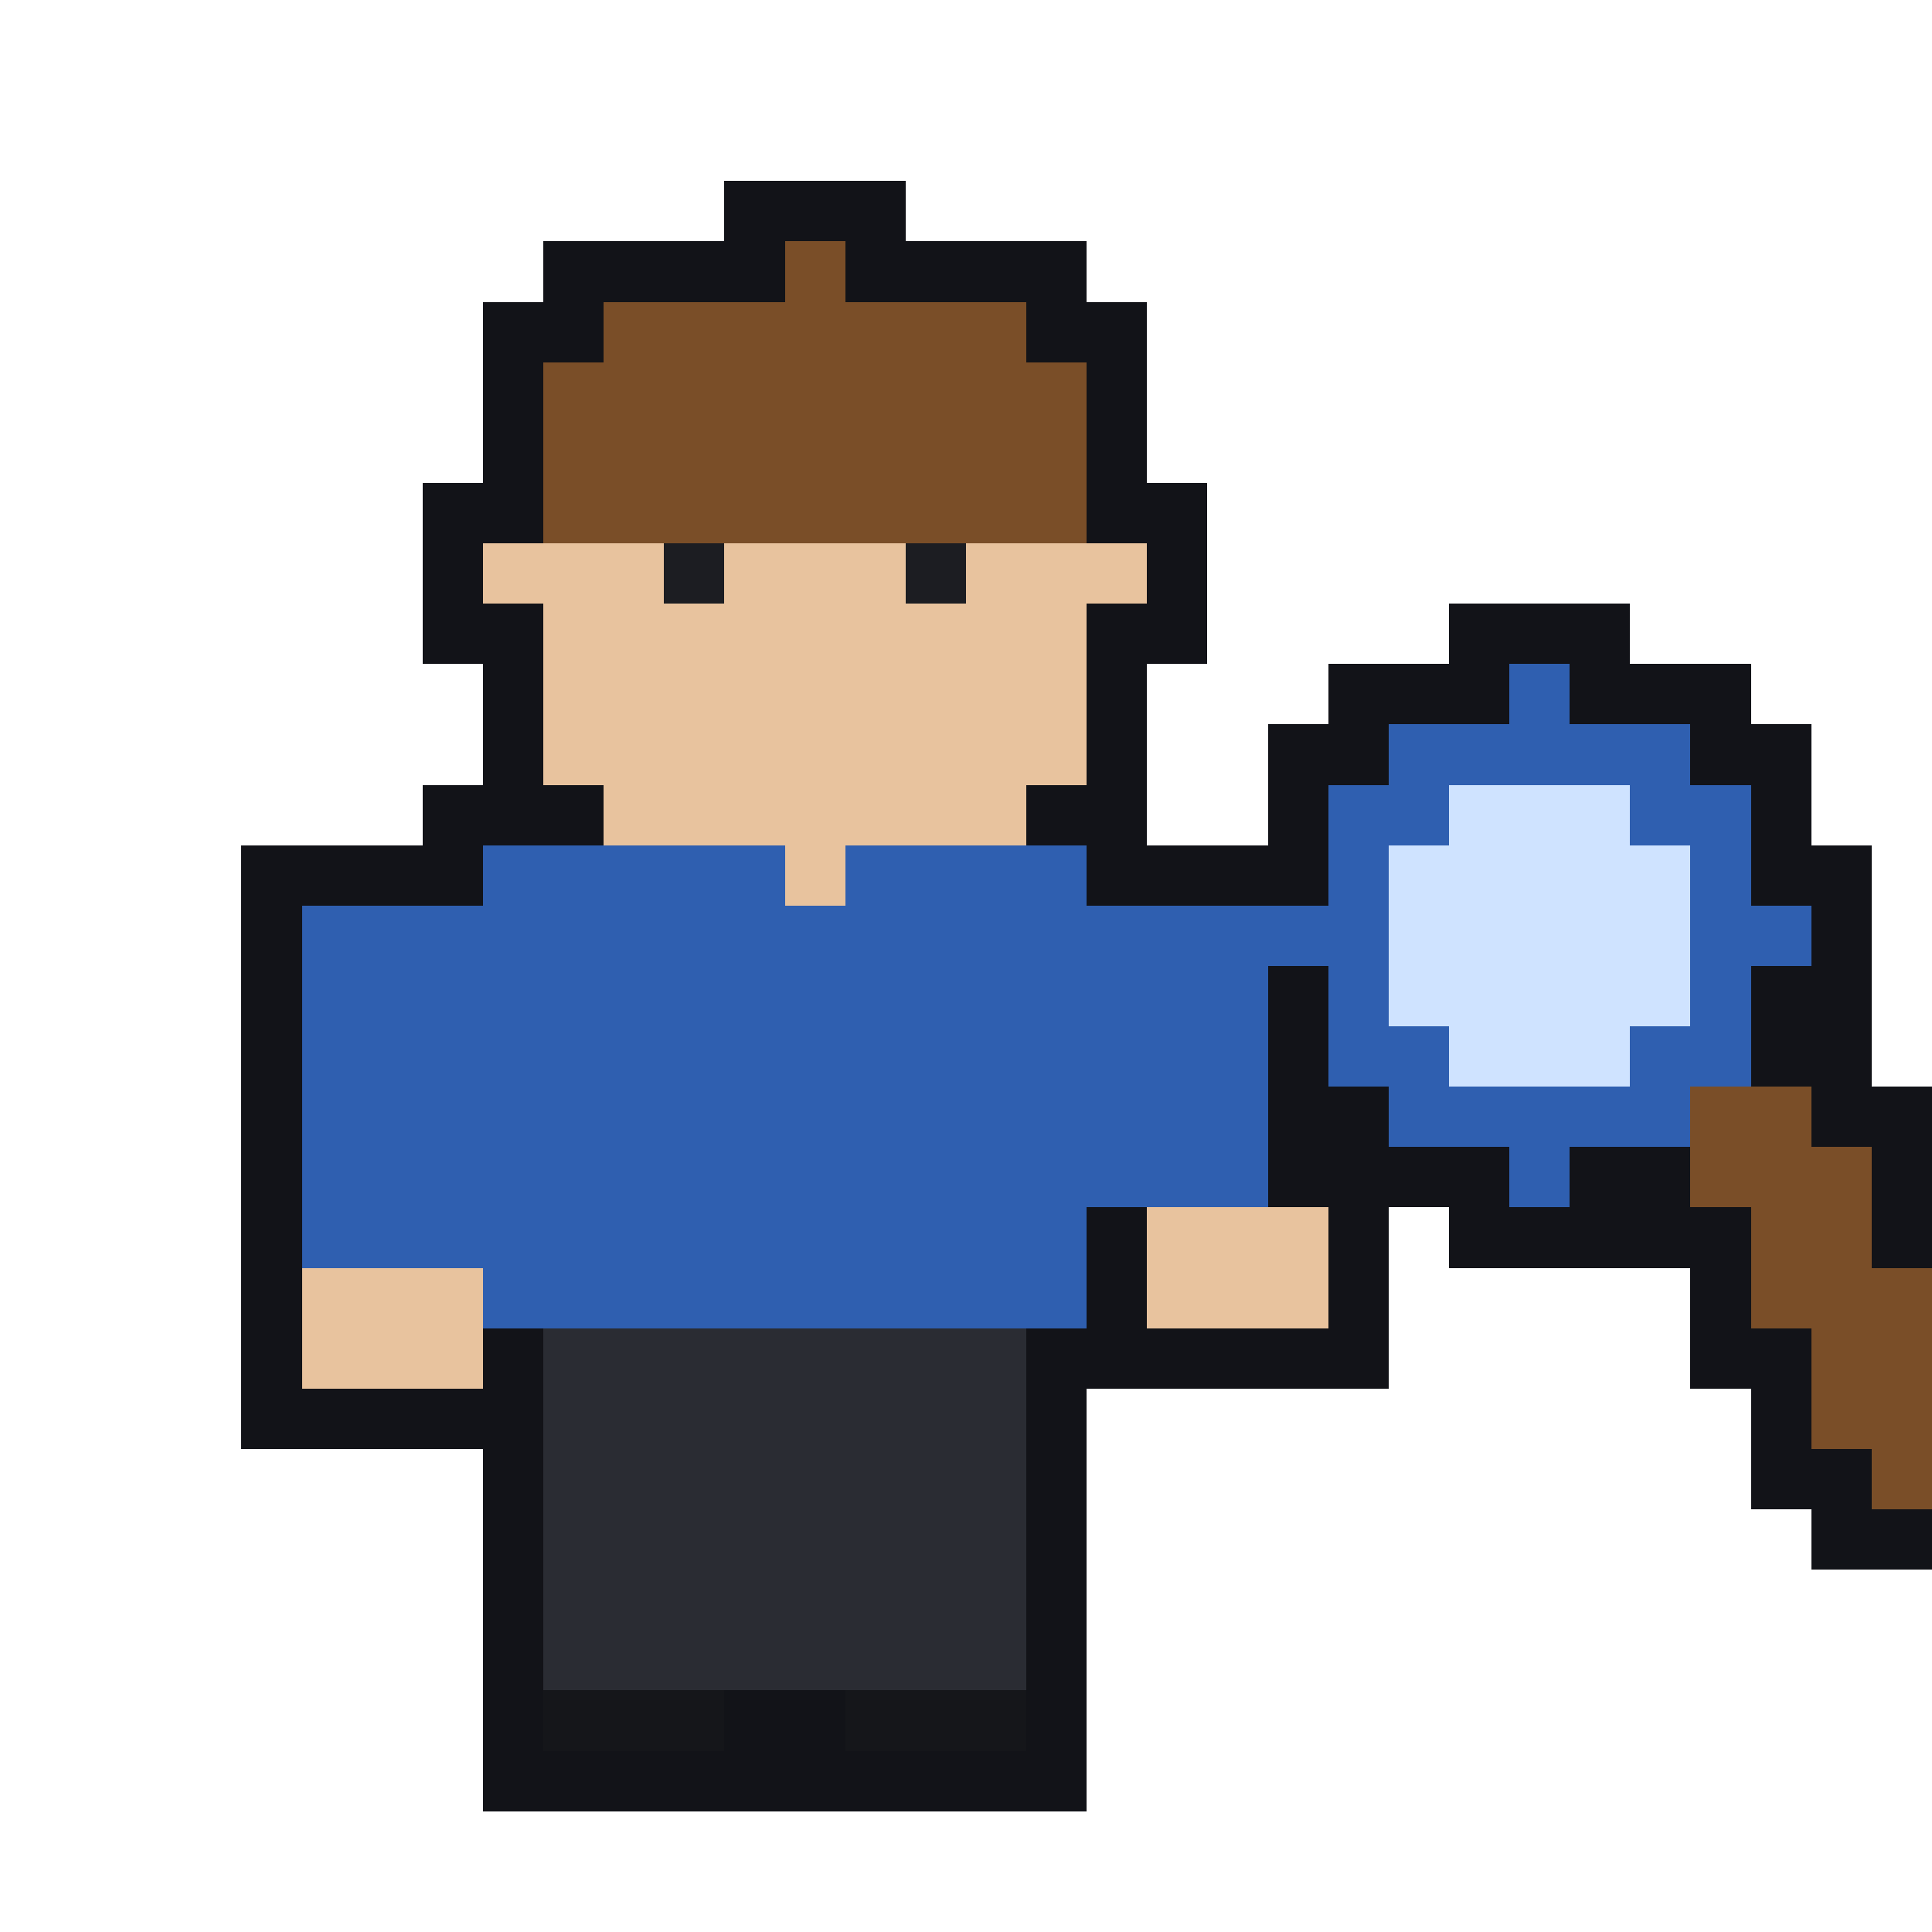
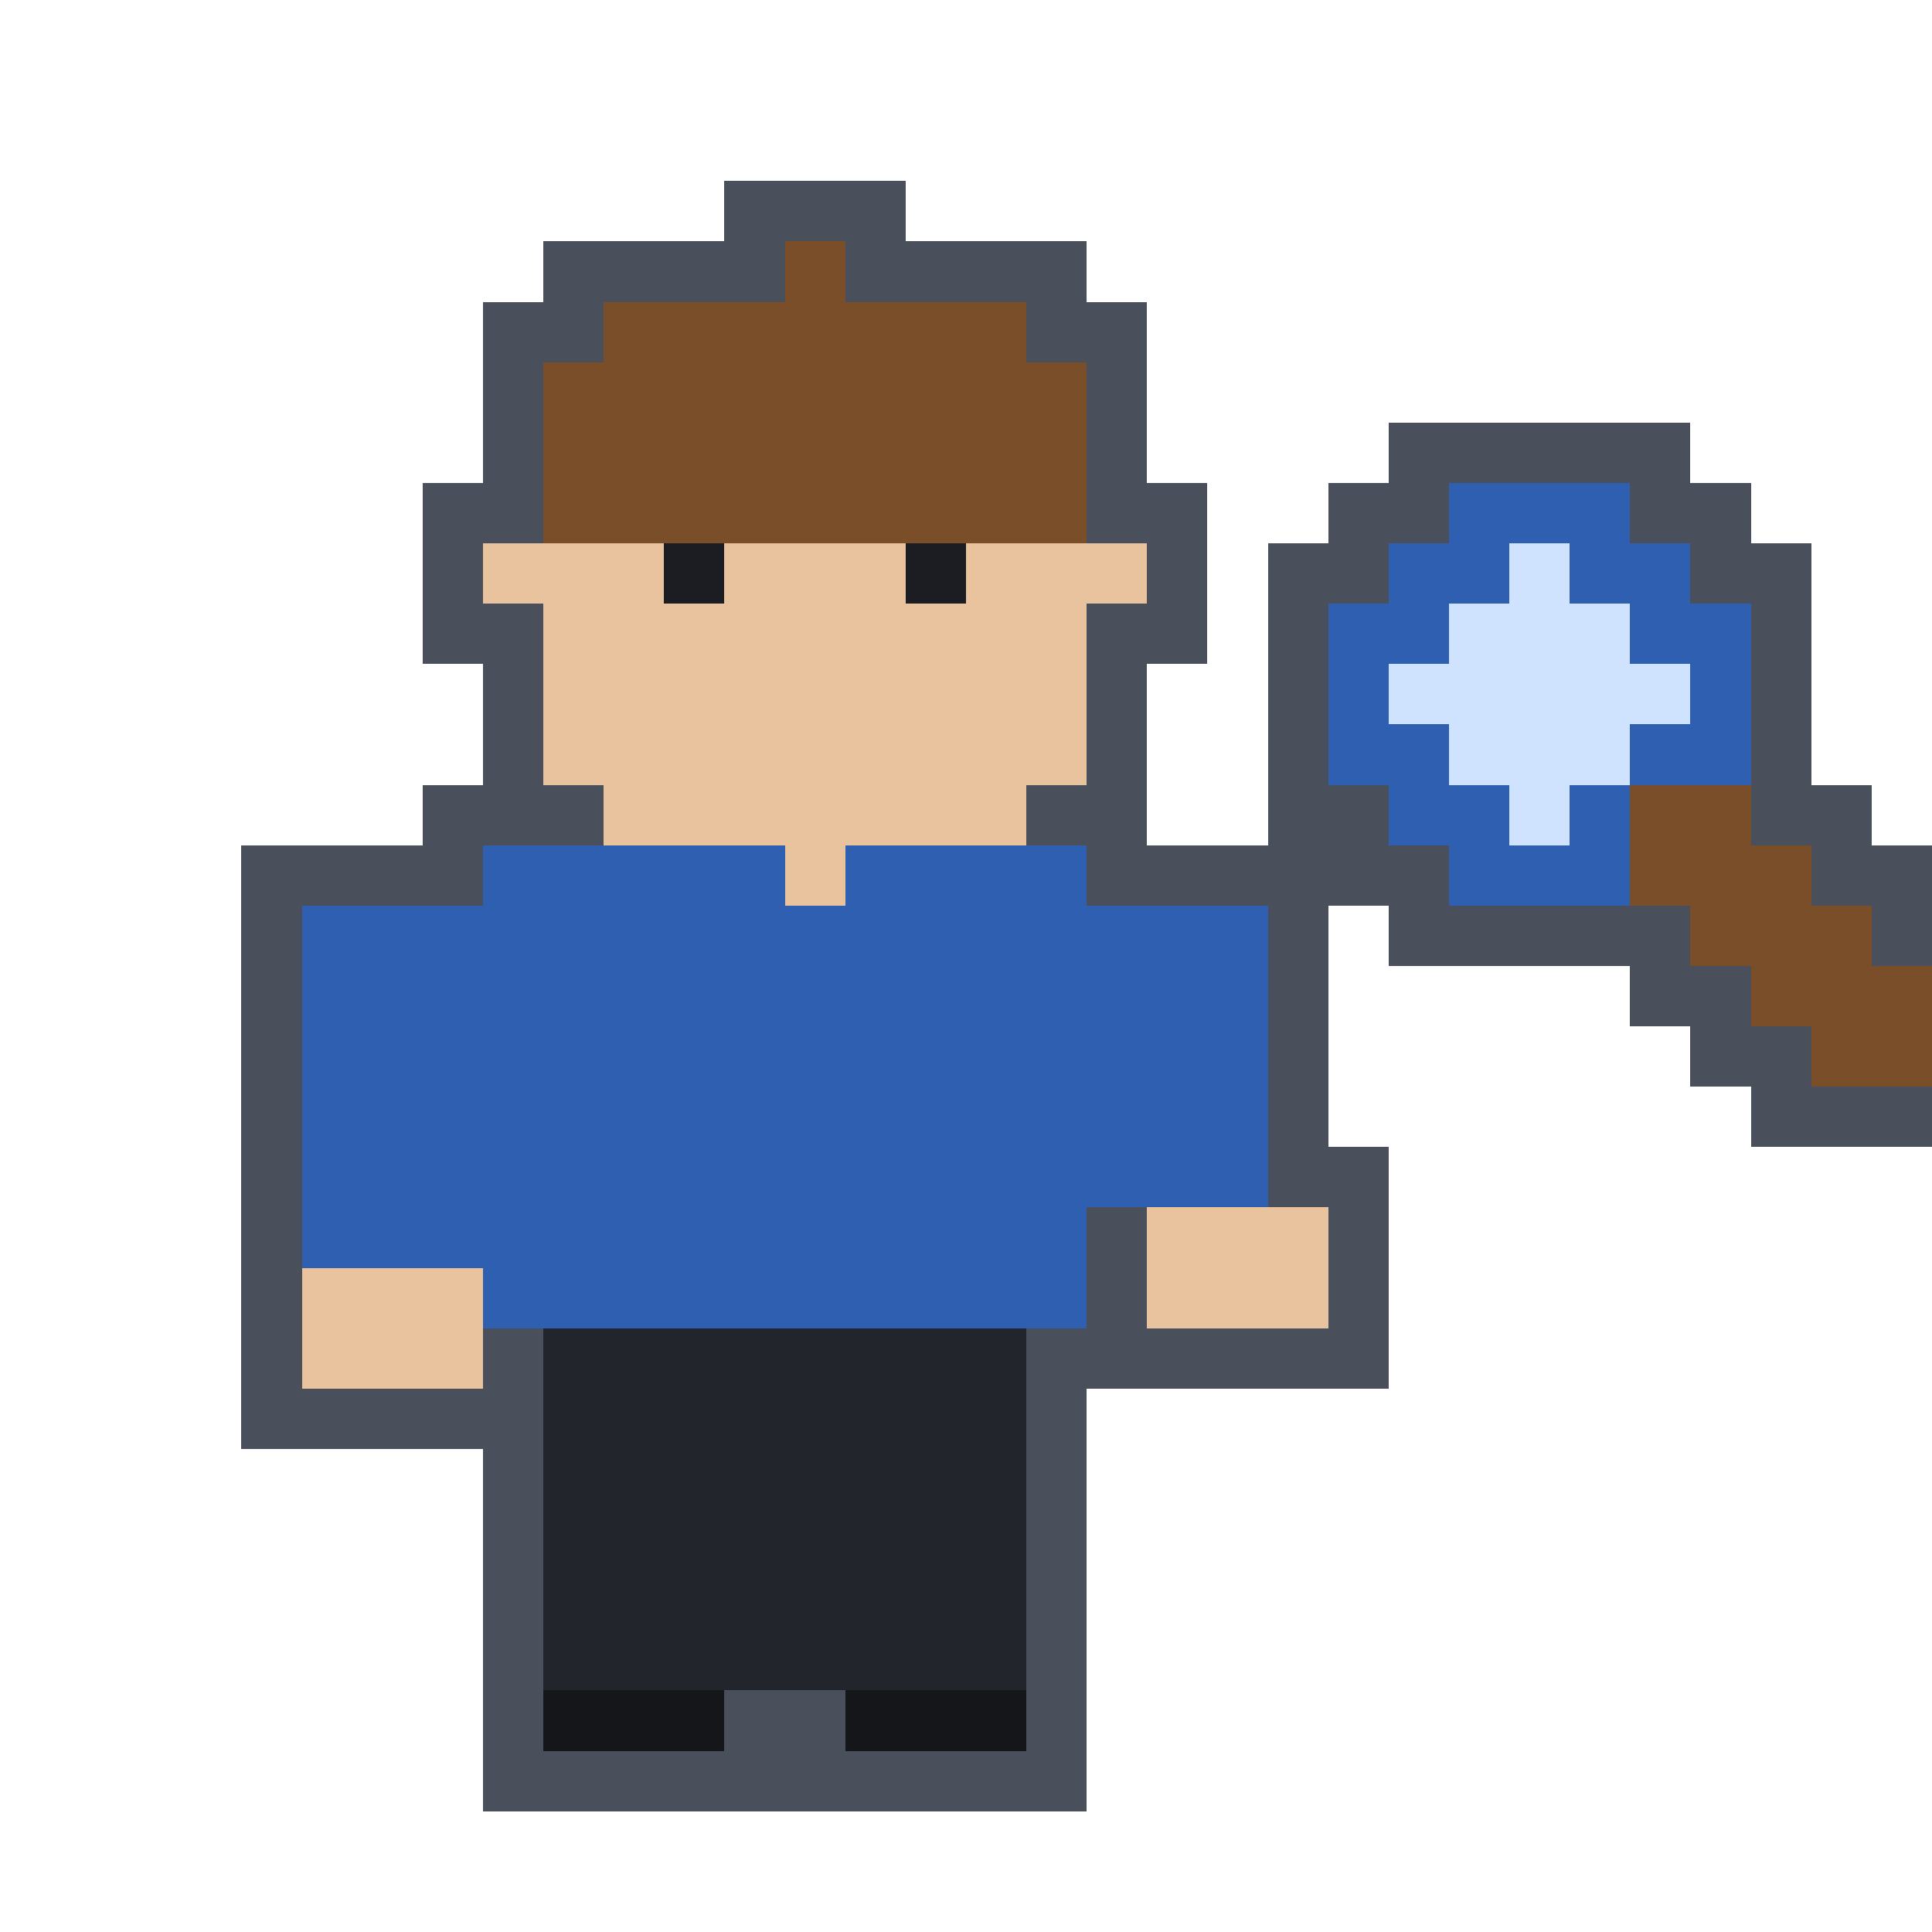
<svg xmlns="http://www.w3.org/2000/svg" viewBox="0 0 32 32" shape-rendering="crispEdges">
-   <rect x="12" y="3" width="3" height="1" fill="#121318" />
-   <rect x="9" y="4" width="4" height="1" fill="#121318" />
+   <rect x="12" y="3" width="3" height="1" fill="#4a4f5c" />
+   <rect x="9" y="4" width="4" height="1" fill="#4a4f5c" />
  <rect x="13" y="4" width="1" height="1" fill="#7a4e28" />
-   <rect x="14" y="4" width="4" height="1" fill="#121318" />
-   <rect x="8" y="5" width="2" height="1" fill="#121318" />
+   <rect x="14" y="4" width="4" height="1" fill="#4a4f5c" />
+   <rect x="8" y="5" width="2" height="1" fill="#4a4f5c" />
  <rect x="10" y="5" width="7" height="1" fill="#7a4e28" />
-   <rect x="17" y="5" width="2" height="1" fill="#121318" />
-   <rect x="8" y="6" width="1" height="1" fill="#121318" />
+   <rect x="17" y="5" width="2" height="1" fill="#4a4f5c" />
+   <rect x="8" y="6" width="1" height="1" fill="#4a4f5c" />
  <rect x="9" y="6" width="9" height="1" fill="#7a4e28" />
-   <rect x="18" y="6" width="1" height="1" fill="#121318" />
-   <rect x="8" y="7" width="1" height="1" fill="#121318" />
+   <rect x="18" y="6" width="1" height="1" fill="#4a4f5c" />
+   <rect x="8" y="7" width="1" height="1" fill="#4a4f5c" />
  <rect x="9" y="7" width="9" height="1" fill="#7a4e28" />
-   <rect x="18" y="7" width="1" height="1" fill="#121318" />
-   <rect x="7" y="8" width="2" height="1" fill="#121318" />
+   <rect x="18" y="7" width="1" height="1" fill="#4a4f5c" />
+   <rect x="23" y="7" width="5" height="1" fill="#4a4f5c" />
+   <rect x="7" y="8" width="2" height="1" fill="#4a4f5c" />
  <rect x="9" y="8" width="9" height="1" fill="#7a4e28" />
-   <rect x="18" y="8" width="2" height="1" fill="#121318" />
-   <rect x="7" y="9" width="1" height="1" fill="#121318" />
+   <rect x="18" y="8" width="2" height="1" fill="#4a4f5c" />
+   <rect x="22" y="8" width="2" height="1" fill="#4a4f5c" />
+   <rect x="24" y="8" width="3" height="1" fill="#2f5fb0" />
+   <rect x="27" y="8" width="2" height="1" fill="#4a4f5c" />
+   <rect x="7" y="9" width="1" height="1" fill="#4a4f5c" />
  <rect x="8" y="9" width="3" height="1" fill="#e8c39e" />
  <rect x="11" y="9" width="1" height="1" fill="#1c1d22" />
  <rect x="12" y="9" width="3" height="1" fill="#e8c39e" />
  <rect x="15" y="9" width="1" height="1" fill="#1c1d22" />
  <rect x="16" y="9" width="3" height="1" fill="#e8c39e" />
-   <rect x="19" y="9" width="1" height="1" fill="#121318" />
-   <rect x="7" y="10" width="2" height="1" fill="#121318" />
+   <rect x="19" y="9" width="1" height="1" fill="#4a4f5c" />
+   <rect x="21" y="9" width="2" height="1" fill="#4a4f5c" />
+   <rect x="23" y="9" width="2" height="1" fill="#2f5fb0" />
+   <rect x="25" y="9" width="1" height="1" fill="#cfe3ff" />
+   <rect x="26" y="9" width="2" height="1" fill="#2f5fb0" />
+   <rect x="28" y="9" width="2" height="1" fill="#4a4f5c" />
+   <rect x="7" y="10" width="2" height="1" fill="#4a4f5c" />
  <rect x="9" y="10" width="9" height="1" fill="#e8c39e" />
-   <rect x="18" y="10" width="2" height="1" fill="#121318" />
-   <rect x="24" y="10" width="3" height="1" fill="#121318" />
-   <rect x="8" y="11" width="1" height="1" fill="#121318" />
+   <rect x="18" y="10" width="2" height="1" fill="#4a4f5c" />
+   <rect x="21" y="10" width="1" height="1" fill="#4a4f5c" />
+   <rect x="22" y="10" width="2" height="1" fill="#2f5fb0" />
+   <rect x="24" y="10" width="3" height="1" fill="#cfe3ff" />
+   <rect x="27" y="10" width="2" height="1" fill="#2f5fb0" />
+   <rect x="29" y="10" width="1" height="1" fill="#4a4f5c" />
+   <rect x="8" y="11" width="1" height="1" fill="#4a4f5c" />
  <rect x="9" y="11" width="9" height="1" fill="#e8c39e" />
-   <rect x="18" y="11" width="1" height="1" fill="#121318" />
-   <rect x="22" y="11" width="3" height="1" fill="#121318" />
-   <rect x="25" y="11" width="1" height="1" fill="#2f5fb0" />
-   <rect x="26" y="11" width="3" height="1" fill="#121318" />
-   <rect x="8" y="12" width="1" height="1" fill="#121318" />
+   <rect x="18" y="11" width="1" height="1" fill="#4a4f5c" />
+   <rect x="21" y="11" width="1" height="1" fill="#4a4f5c" />
+   <rect x="22" y="11" width="1" height="1" fill="#2f5fb0" />
+   <rect x="23" y="11" width="5" height="1" fill="#cfe3ff" />
+   <rect x="28" y="11" width="1" height="1" fill="#2f5fb0" />
+   <rect x="29" y="11" width="1" height="1" fill="#4a4f5c" />
+   <rect x="8" y="12" width="1" height="1" fill="#4a4f5c" />
  <rect x="9" y="12" width="9" height="1" fill="#e8c39e" />
-   <rect x="18" y="12" width="1" height="1" fill="#121318" />
-   <rect x="21" y="12" width="2" height="1" fill="#121318" />
-   <rect x="23" y="12" width="5" height="1" fill="#2f5fb0" />
-   <rect x="28" y="12" width="2" height="1" fill="#121318" />
-   <rect x="7" y="13" width="3" height="1" fill="#121318" />
+   <rect x="18" y="12" width="1" height="1" fill="#4a4f5c" />
+   <rect x="21" y="12" width="1" height="1" fill="#4a4f5c" />
+   <rect x="22" y="12" width="2" height="1" fill="#2f5fb0" />
+   <rect x="24" y="12" width="3" height="1" fill="#cfe3ff" />
+   <rect x="27" y="12" width="2" height="1" fill="#2f5fb0" />
+   <rect x="29" y="12" width="1" height="1" fill="#4a4f5c" />
+   <rect x="7" y="13" width="3" height="1" fill="#4a4f5c" />
  <rect x="10" y="13" width="7" height="1" fill="#e8c39e" />
-   <rect x="17" y="13" width="2" height="1" fill="#121318" />
-   <rect x="21" y="13" width="1" height="1" fill="#121318" />
-   <rect x="22" y="13" width="2" height="1" fill="#2f5fb0" />
-   <rect x="24" y="13" width="3" height="1" fill="#cfe3ff" />
-   <rect x="27" y="13" width="2" height="1" fill="#2f5fb0" />
-   <rect x="29" y="13" width="1" height="1" fill="#121318" />
-   <rect x="4" y="14" width="4" height="1" fill="#121318" />
+   <rect x="17" y="13" width="2" height="1" fill="#4a4f5c" />
+   <rect x="21" y="13" width="2" height="1" fill="#4a4f5c" />
+   <rect x="23" y="13" width="2" height="1" fill="#2f5fb0" />
+   <rect x="25" y="13" width="1" height="1" fill="#cfe3ff" />
+   <rect x="26" y="13" width="1" height="1" fill="#2f5fb0" />
+   <rect x="27" y="13" width="2" height="1" fill="#7a4e28" />
+   <rect x="29" y="13" width="2" height="1" fill="#4a4f5c" />
+   <rect x="4" y="14" width="4" height="1" fill="#4a4f5c" />
  <rect x="8" y="14" width="5" height="1" fill="#2f5fb0" />
  <rect x="13" y="14" width="1" height="1" fill="#e8c39e" />
  <rect x="14" y="14" width="4" height="1" fill="#2f5fb0" />
-   <rect x="18" y="14" width="4" height="1" fill="#121318" />
-   <rect x="22" y="14" width="1" height="1" fill="#2f5fb0" />
-   <rect x="23" y="14" width="5" height="1" fill="#cfe3ff" />
-   <rect x="28" y="14" width="1" height="1" fill="#2f5fb0" />
-   <rect x="29" y="14" width="2" height="1" fill="#121318" />
-   <rect x="4" y="15" width="1" height="1" fill="#121318" />
-   <rect x="5" y="15" width="18" height="1" fill="#2f5fb0" />
-   <rect x="23" y="15" width="5" height="1" fill="#cfe3ff" />
-   <rect x="28" y="15" width="2" height="1" fill="#2f5fb0" />
-   <rect x="30" y="15" width="1" height="1" fill="#121318" />
-   <rect x="4" y="16" width="1" height="1" fill="#121318" />
+   <rect x="18" y="14" width="6" height="1" fill="#4a4f5c" />
+   <rect x="24" y="14" width="3" height="1" fill="#2f5fb0" />
+   <rect x="27" y="14" width="3" height="1" fill="#7a4e28" />
+   <rect x="30" y="14" width="2" height="1" fill="#4a4f5c" />
+   <rect x="4" y="15" width="1" height="1" fill="#4a4f5c" />
+   <rect x="5" y="15" width="16" height="1" fill="#2f5fb0" />
+   <rect x="21" y="15" width="1" height="1" fill="#4a4f5c" />
+   <rect x="23" y="15" width="5" height="1" fill="#4a4f5c" />
+   <rect x="28" y="15" width="3" height="1" fill="#7a4e28" />
+   <rect x="31" y="15" width="1" height="1" fill="#4a4f5c" />
+   <rect x="4" y="16" width="1" height="1" fill="#4a4f5c" />
  <rect x="5" y="16" width="16" height="1" fill="#2f5fb0" />
-   <rect x="21" y="16" width="1" height="1" fill="#121318" />
-   <rect x="22" y="16" width="1" height="1" fill="#2f5fb0" />
-   <rect x="23" y="16" width="5" height="1" fill="#cfe3ff" />
-   <rect x="28" y="16" width="1" height="1" fill="#2f5fb0" />
-   <rect x="29" y="16" width="2" height="1" fill="#121318" />
-   <rect x="4" y="17" width="1" height="1" fill="#121318" />
+   <rect x="21" y="16" width="1" height="1" fill="#4a4f5c" />
+   <rect x="27" y="16" width="2" height="1" fill="#4a4f5c" />
+   <rect x="29" y="16" width="3" height="1" fill="#7a4e28" />
+   <rect x="4" y="17" width="1" height="1" fill="#4a4f5c" />
  <rect x="5" y="17" width="16" height="1" fill="#2f5fb0" />
-   <rect x="21" y="17" width="1" height="1" fill="#121318" />
-   <rect x="22" y="17" width="2" height="1" fill="#2f5fb0" />
-   <rect x="24" y="17" width="3" height="1" fill="#cfe3ff" />
-   <rect x="27" y="17" width="2" height="1" fill="#2f5fb0" />
-   <rect x="29" y="17" width="2" height="1" fill="#121318" />
-   <rect x="4" y="18" width="1" height="1" fill="#121318" />
+   <rect x="21" y="17" width="1" height="1" fill="#4a4f5c" />
+   <rect x="28" y="17" width="2" height="1" fill="#4a4f5c" />
+   <rect x="30" y="17" width="2" height="1" fill="#7a4e28" />
+   <rect x="4" y="18" width="1" height="1" fill="#4a4f5c" />
  <rect x="5" y="18" width="16" height="1" fill="#2f5fb0" />
-   <rect x="21" y="18" width="2" height="1" fill="#121318" />
-   <rect x="23" y="18" width="5" height="1" fill="#2f5fb0" />
-   <rect x="28" y="18" width="2" height="1" fill="#7a4e28" />
-   <rect x="30" y="18" width="2" height="1" fill="#121318" />
-   <rect x="4" y="19" width="1" height="1" fill="#121318" />
+   <rect x="21" y="18" width="1" height="1" fill="#4a4f5c" />
+   <rect x="29" y="18" width="3" height="1" fill="#4a4f5c" />
+   <rect x="4" y="19" width="1" height="1" fill="#4a4f5c" />
  <rect x="5" y="19" width="16" height="1" fill="#2f5fb0" />
-   <rect x="21" y="19" width="4" height="1" fill="#121318" />
-   <rect x="25" y="19" width="1" height="1" fill="#2f5fb0" />
-   <rect x="26" y="19" width="2" height="1" fill="#121318" />
-   <rect x="28" y="19" width="3" height="1" fill="#7a4e28" />
-   <rect x="31" y="19" width="1" height="1" fill="#121318" />
-   <rect x="4" y="20" width="1" height="1" fill="#121318" />
+   <rect x="21" y="19" width="2" height="1" fill="#4a4f5c" />
+   <rect x="4" y="20" width="1" height="1" fill="#4a4f5c" />
  <rect x="5" y="20" width="13" height="1" fill="#2f5fb0" />
-   <rect x="18" y="20" width="1" height="1" fill="#121318" />
+   <rect x="18" y="20" width="1" height="1" fill="#4a4f5c" />
  <rect x="19" y="20" width="3" height="1" fill="#e8c39e" />
-   <rect x="22" y="20" width="1" height="1" fill="#121318" />
-   <rect x="24" y="20" width="5" height="1" fill="#121318" />
-   <rect x="29" y="20" width="2" height="1" fill="#7a4e28" />
-   <rect x="31" y="20" width="1" height="1" fill="#121318" />
-   <rect x="4" y="21" width="1" height="1" fill="#121318" />
+   <rect x="22" y="20" width="1" height="1" fill="#4a4f5c" />
+   <rect x="4" y="21" width="1" height="1" fill="#4a4f5c" />
  <rect x="5" y="21" width="3" height="1" fill="#e8c39e" />
  <rect x="8" y="21" width="10" height="1" fill="#2f5fb0" />
-   <rect x="18" y="21" width="1" height="1" fill="#121318" />
+   <rect x="18" y="21" width="1" height="1" fill="#4a4f5c" />
  <rect x="19" y="21" width="3" height="1" fill="#e8c39e" />
-   <rect x="22" y="21" width="1" height="1" fill="#121318" />
-   <rect x="28" y="21" width="1" height="1" fill="#121318" />
-   <rect x="29" y="21" width="3" height="1" fill="#7a4e28" />
-   <rect x="4" y="22" width="1" height="1" fill="#121318" />
+   <rect x="22" y="21" width="1" height="1" fill="#4a4f5c" />
+   <rect x="4" y="22" width="1" height="1" fill="#4a4f5c" />
  <rect x="5" y="22" width="3" height="1" fill="#e8c39e" />
-   <rect x="8" y="22" width="1" height="1" fill="#121318" />
-   <rect x="9" y="22" width="8" height="1" fill="#2a2c33" />
-   <rect x="17" y="22" width="6" height="1" fill="#121318" />
-   <rect x="28" y="22" width="2" height="1" fill="#121318" />
-   <rect x="30" y="22" width="2" height="1" fill="#7a4e28" />
-   <rect x="4" y="23" width="5" height="1" fill="#121318" />
-   <rect x="9" y="23" width="8" height="1" fill="#2a2c33" />
-   <rect x="17" y="23" width="1" height="1" fill="#121318" />
-   <rect x="29" y="23" width="1" height="1" fill="#121318" />
-   <rect x="30" y="23" width="2" height="1" fill="#7a4e28" />
-   <rect x="8" y="24" width="1" height="1" fill="#121318" />
-   <rect x="9" y="24" width="8" height="1" fill="#2a2c33" />
-   <rect x="17" y="24" width="1" height="1" fill="#121318" />
-   <rect x="29" y="24" width="2" height="1" fill="#121318" />
-   <rect x="31" y="24" width="1" height="1" fill="#7a4e28" />
-   <rect x="8" y="25" width="1" height="1" fill="#121318" />
-   <rect x="9" y="25" width="8" height="1" fill="#2a2c33" />
-   <rect x="17" y="25" width="1" height="1" fill="#121318" />
-   <rect x="30" y="25" width="2" height="1" fill="#121318" />
-   <rect x="8" y="26" width="1" height="1" fill="#121318" />
-   <rect x="9" y="26" width="8" height="1" fill="#2a2c33" />
-   <rect x="17" y="26" width="1" height="1" fill="#121318" />
-   <rect x="8" y="27" width="1" height="1" fill="#121318" />
-   <rect x="9" y="27" width="8" height="1" fill="#2a2c33" />
-   <rect x="17" y="27" width="1" height="1" fill="#121318" />
-   <rect x="8" y="28" width="1" height="1" fill="#121318" />
+   <rect x="8" y="22" width="1" height="1" fill="#4a4f5c" />
+   <rect x="9" y="22" width="8" height="1" fill="#23252c" />
+   <rect x="17" y="22" width="6" height="1" fill="#4a4f5c" />
+   <rect x="4" y="23" width="5" height="1" fill="#4a4f5c" />
+   <rect x="9" y="23" width="8" height="1" fill="#23252c" />
+   <rect x="17" y="23" width="1" height="1" fill="#4a4f5c" />
+   <rect x="8" y="24" width="1" height="1" fill="#4a4f5c" />
+   <rect x="9" y="24" width="8" height="1" fill="#23252c" />
+   <rect x="17" y="24" width="1" height="1" fill="#4a4f5c" />
+   <rect x="8" y="25" width="1" height="1" fill="#4a4f5c" />
+   <rect x="9" y="25" width="8" height="1" fill="#23252c" />
+   <rect x="17" y="25" width="1" height="1" fill="#4a4f5c" />
+   <rect x="8" y="26" width="1" height="1" fill="#4a4f5c" />
+   <rect x="9" y="26" width="8" height="1" fill="#23252c" />
+   <rect x="17" y="26" width="1" height="1" fill="#4a4f5c" />
+   <rect x="8" y="27" width="1" height="1" fill="#4a4f5c" />
+   <rect x="9" y="27" width="8" height="1" fill="#23252c" />
+   <rect x="17" y="27" width="1" height="1" fill="#4a4f5c" />
+   <rect x="8" y="28" width="1" height="1" fill="#4a4f5c" />
  <rect x="9" y="28" width="3" height="1" fill="#15161a" />
-   <rect x="12" y="28" width="2" height="1" fill="#121318" />
+   <rect x="12" y="28" width="2" height="1" fill="#4a4f5c" />
  <rect x="14" y="28" width="3" height="1" fill="#15161a" />
-   <rect x="17" y="28" width="1" height="1" fill="#121318" />
-   <rect x="8" y="29" width="10" height="1" fill="#121318" />
+   <rect x="17" y="28" width="1" height="1" fill="#4a4f5c" />
+   <rect x="8" y="29" width="10" height="1" fill="#4a4f5c" />
</svg>
